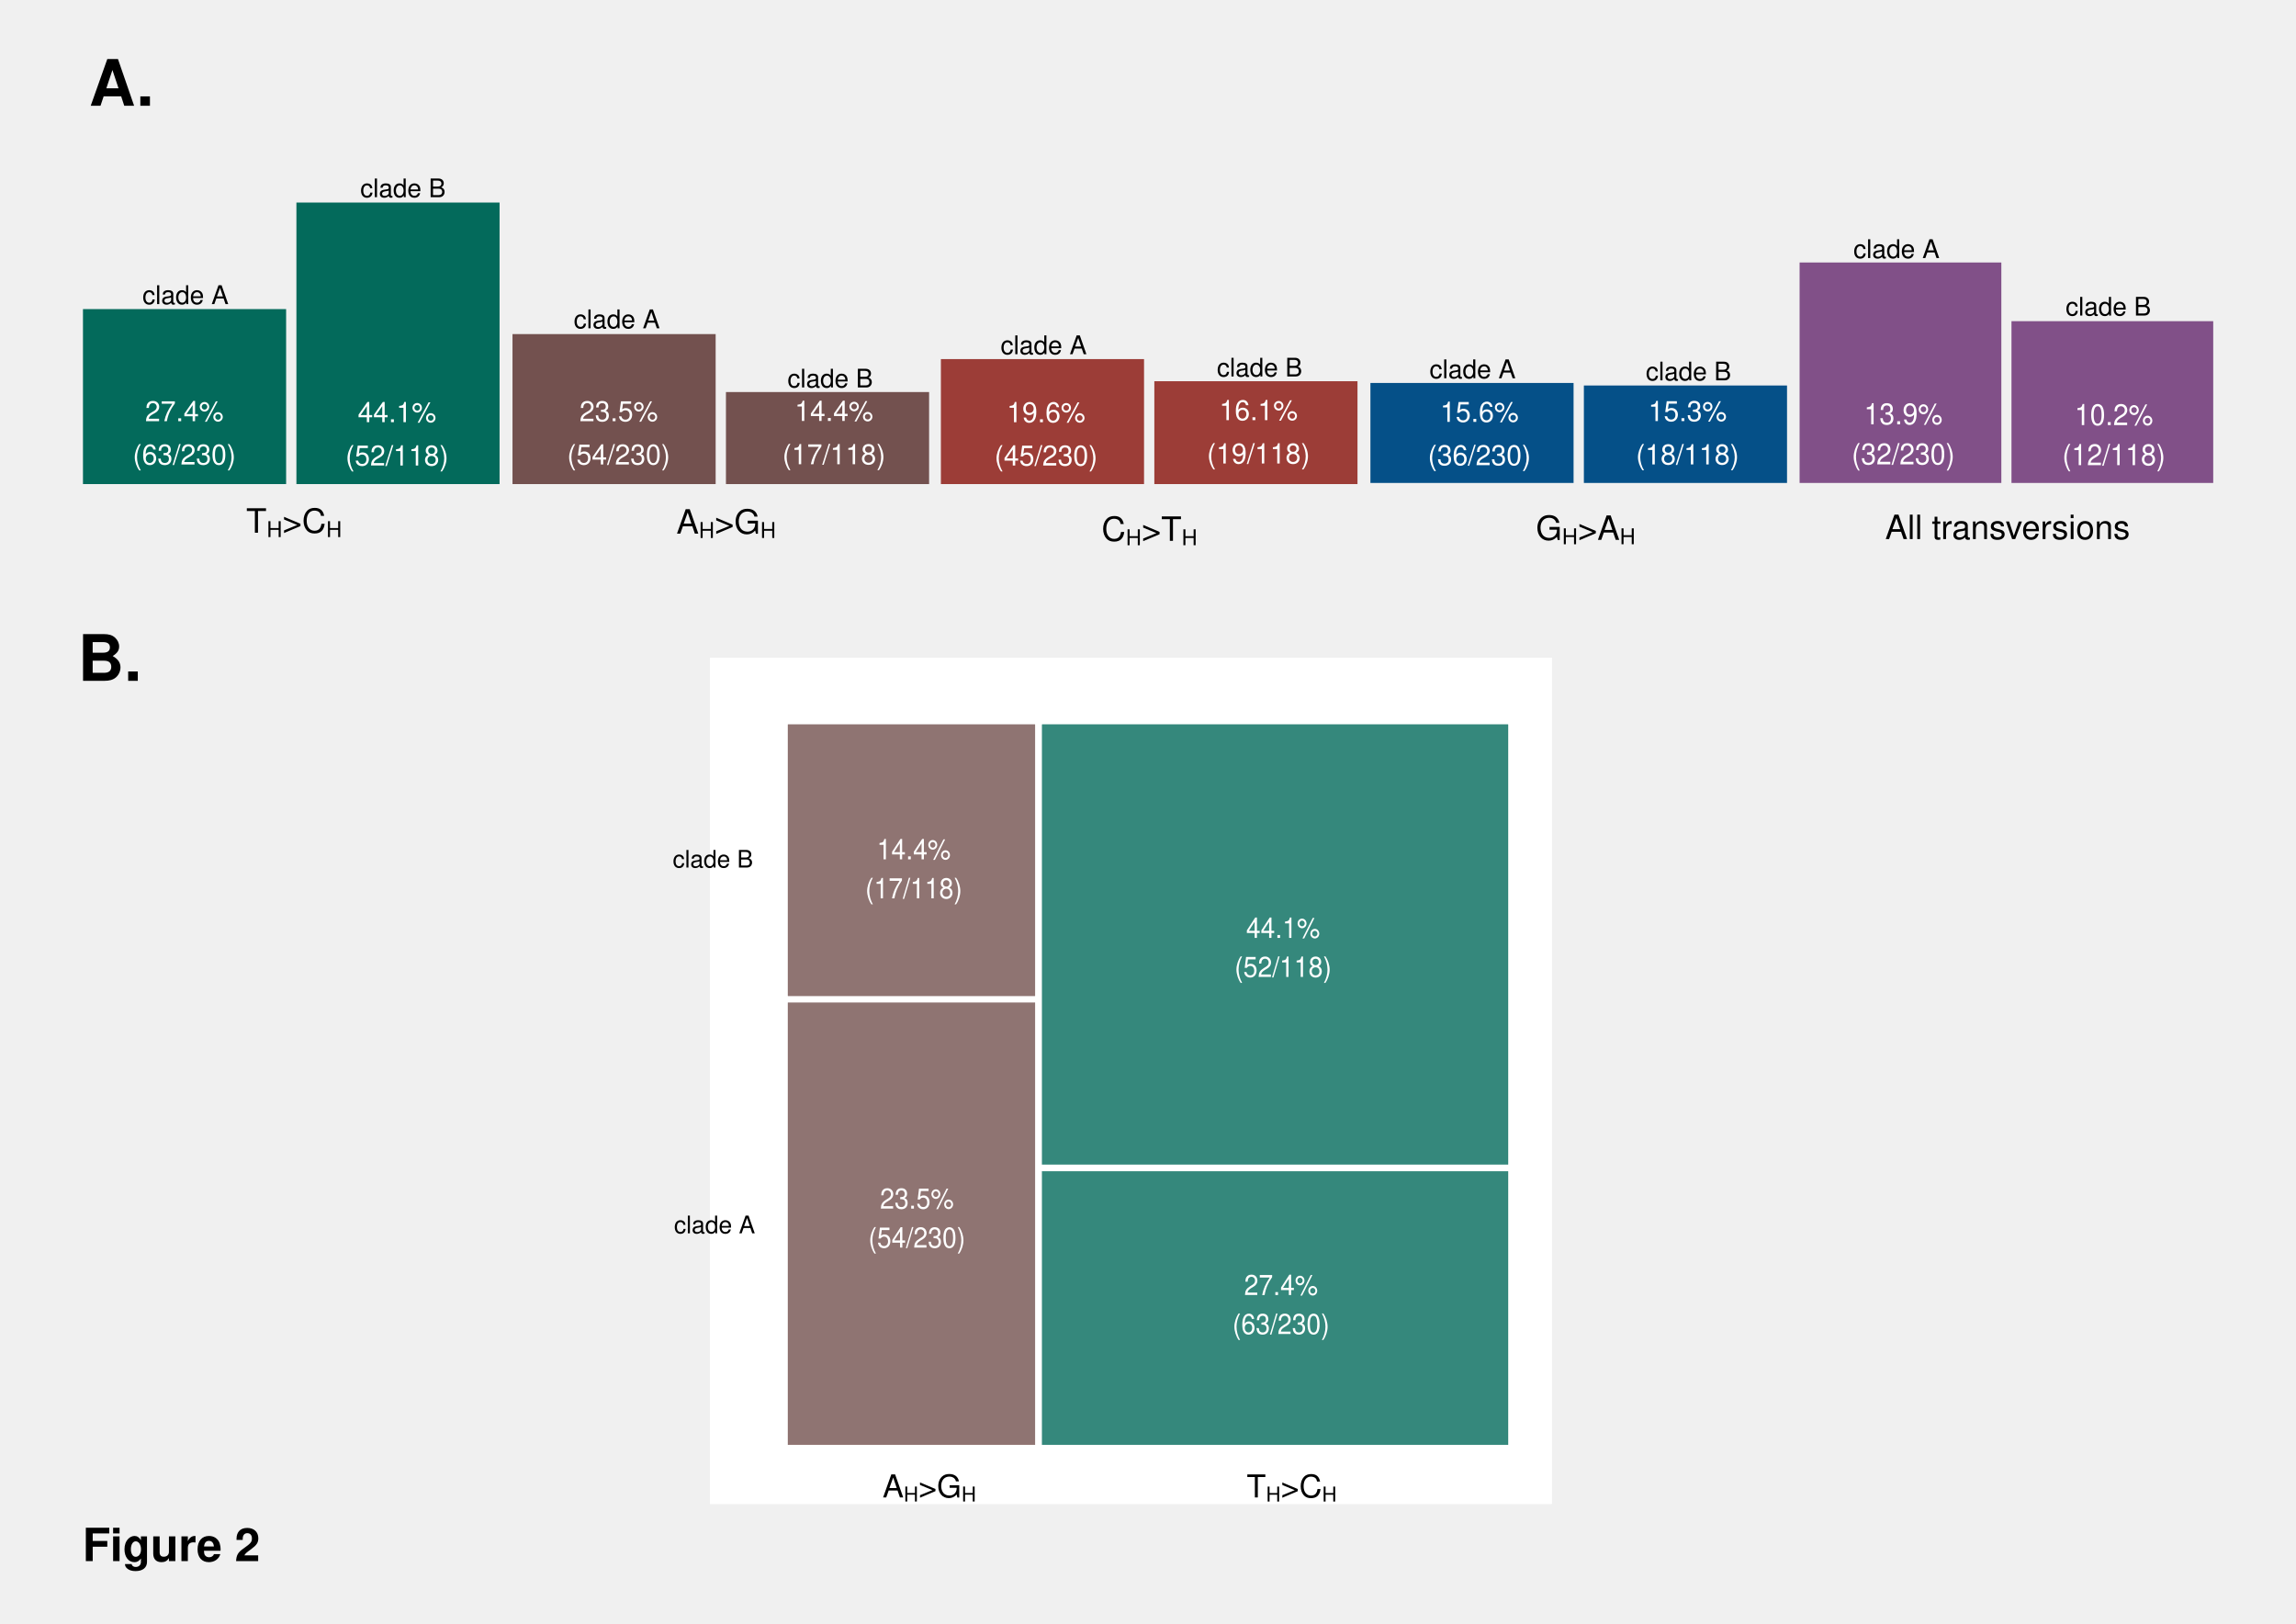
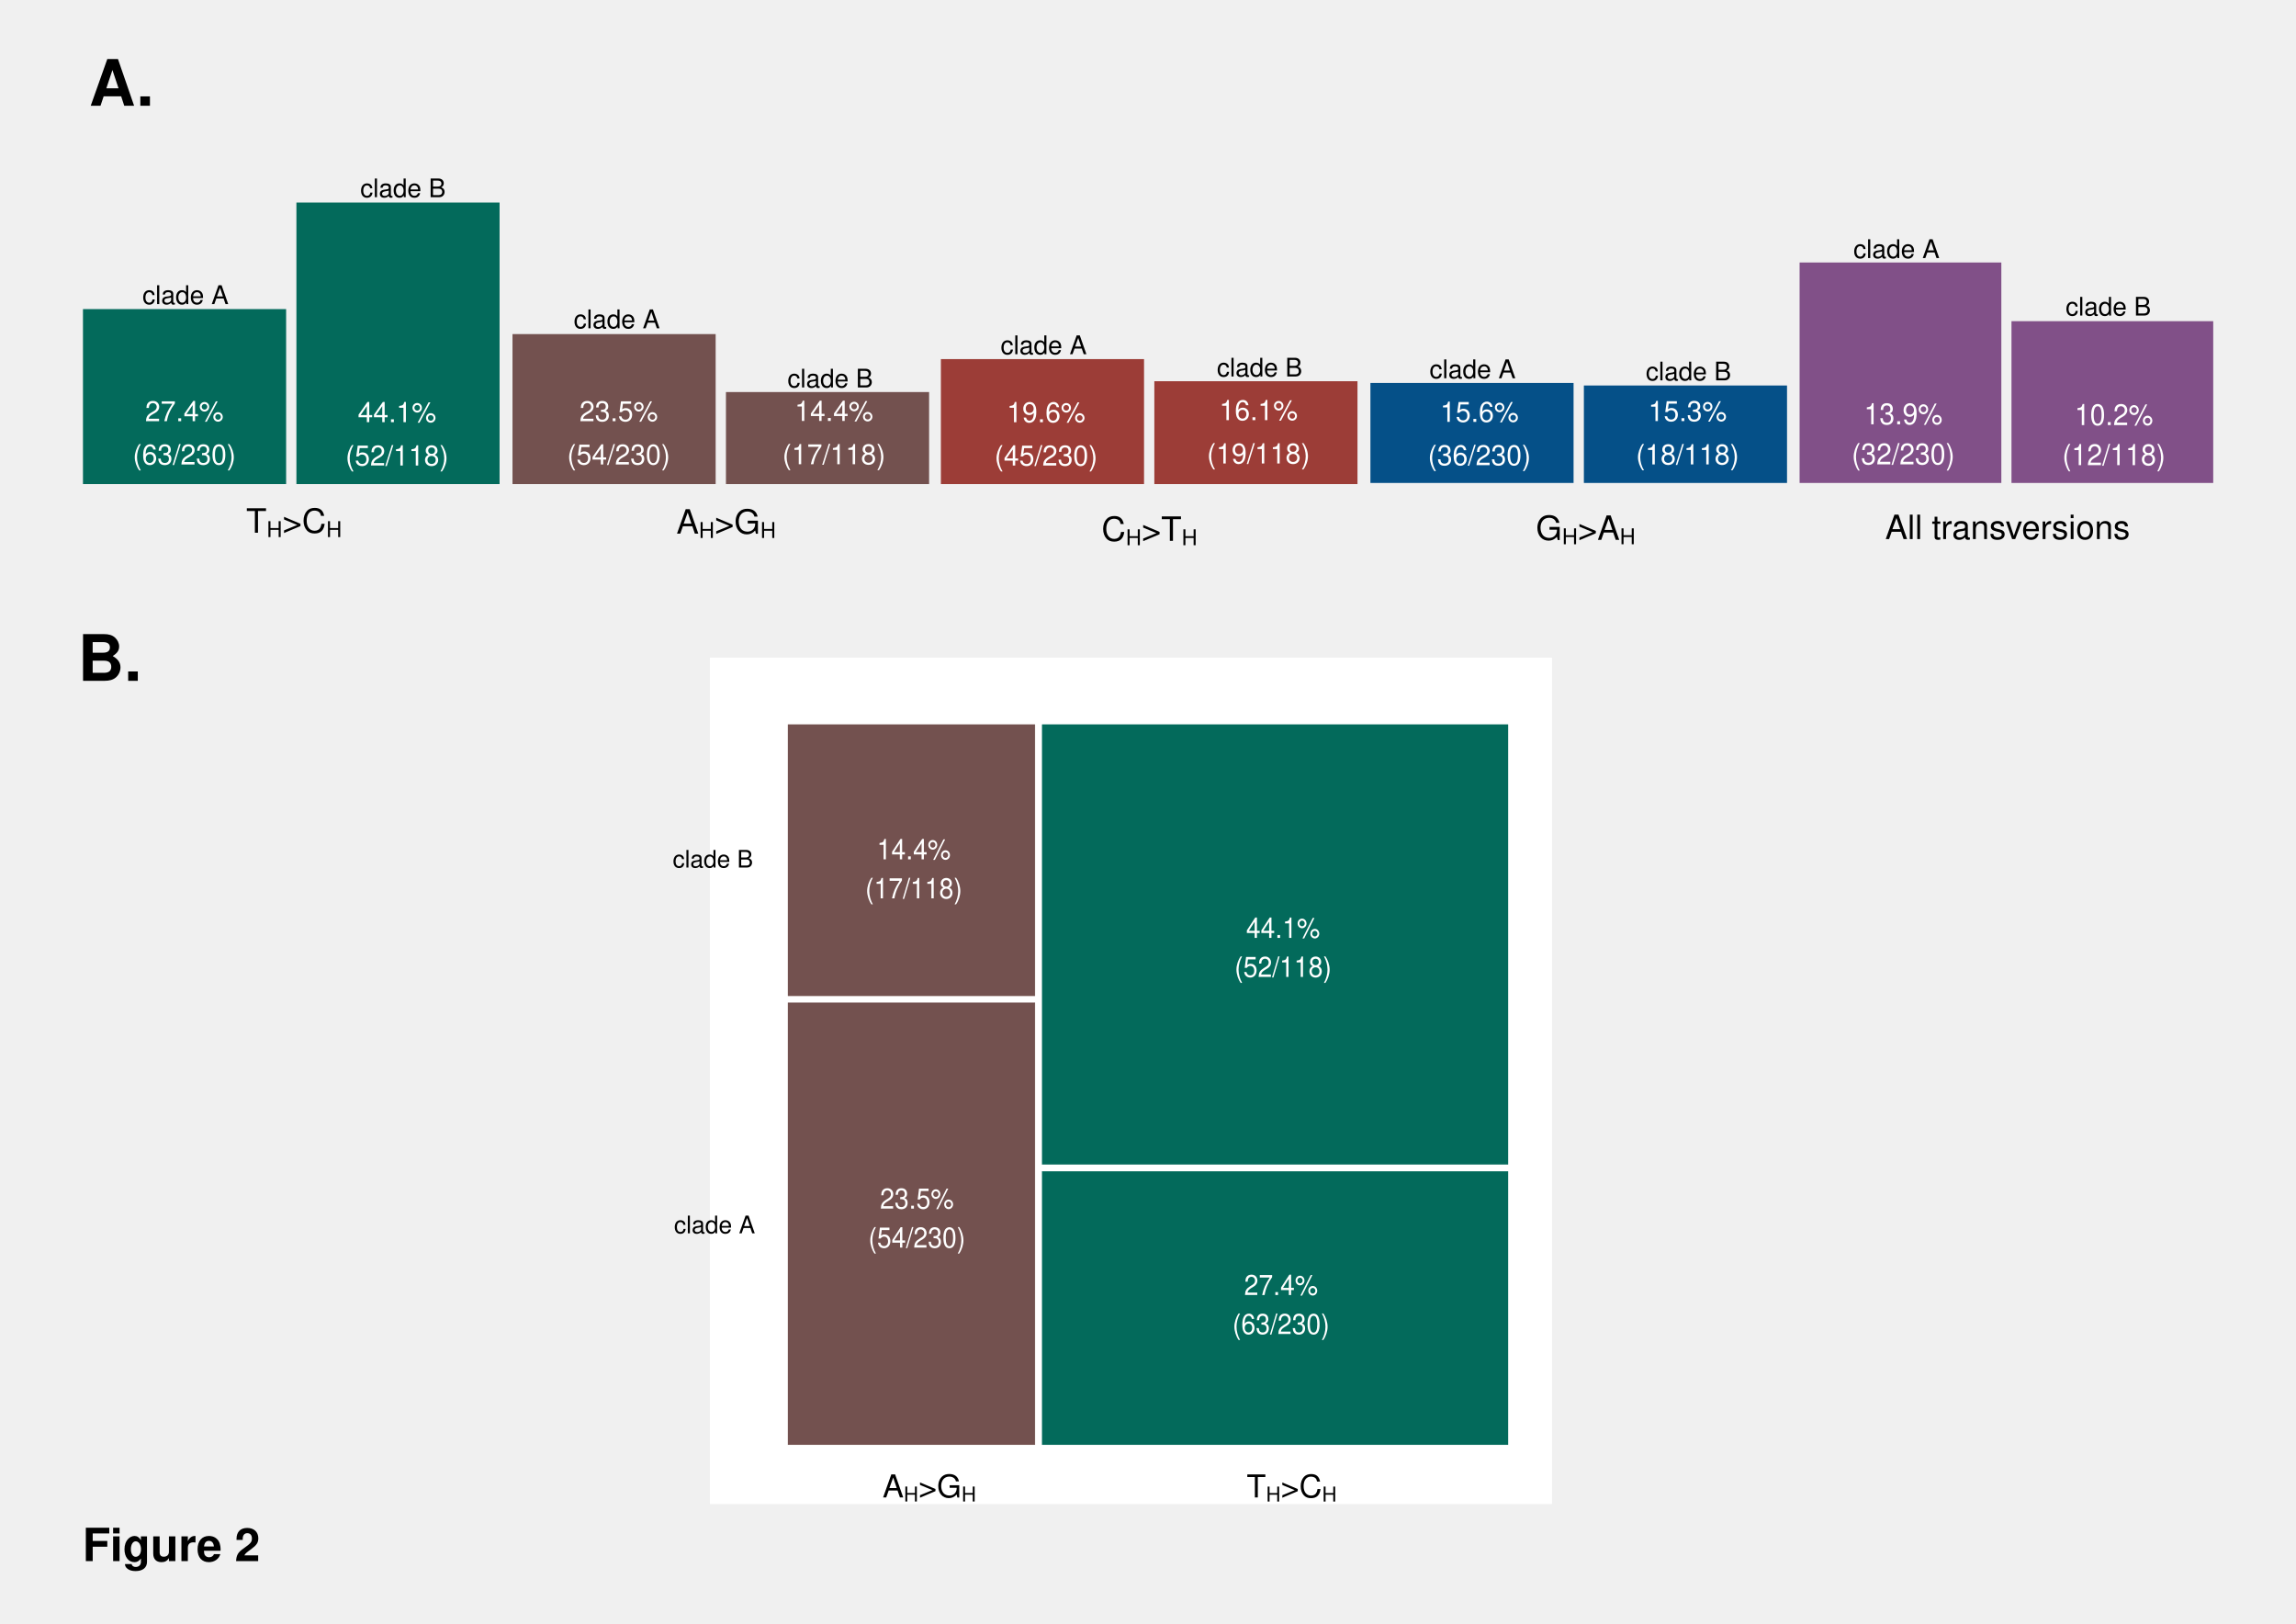
<svg xmlns="http://www.w3.org/2000/svg" width="297mm" height="210mm" viewBox="0 0 297 210" version="1.1" id="svg8">
  <defs id="defs2">
    <clipPath clipPathUnits="userSpaceOnUse" id="clipPath1454">
      <path d="M 124.61,0 H 717.08 V 595.44 H 124.61 Z" id="path1452" />
    </clipPath>
    <clipPath clipPathUnits="userSpaceOnUse" id="clipPath1466">
      <path d="M 154.17,32.53 H 711.6 V 589.96 H 154.17 Z" id="path1464" />
    </clipPath>
  </defs>
  <g id="layer1">
    <g id="g18" transform="matrix(0.1241004,0,0,-0.1241004,5.197767,82.0785)">
      <g id="g20" />
      <g id="g22" />
      <g id="g24">
        <text transform="scale(1,-1)" style="font-variant:normal;font-weight:normal;font-size:26.922px;font-family:Helvetica;-inkscape-font-specification:Helvetica;writing-mode:lr-tb;fill:#000000;fill-opacity:1;fill-rule:nonzero;stroke:none;stroke-width:1.923" id="text64-9" x="556.13" y="-319.257">
          <tspan x="556.13 569.59 575.567 590.535 605.504 620.472 627.957" y="-319.257" id="tspan62-2" style="stroke-width:1.923">clade A</tspan>
        </text>
        <text transform="scale(1,-1)" style="font-variant:normal;font-weight:normal;font-size:26.699px;font-family:Helvetica;-inkscape-font-specification:Helvetica;writing-mode:lr-tb;fill:#000000;fill-opacity:1;fill-rule:nonzero;stroke:none;stroke-width:1.907" id="text76-3" x="778.943" y="-257.604">
          <tspan x="778.943 792.292 798.219 813.064 827.908 842.752 850.174" y="-257.604" id="tspan74-4" style="stroke-width:1.907">clade B</tspan>
        </text>
        <path d="M 44.598,156.887 H 256.349 V 339.254 H 44.598 Z" style="fill:#036a5b;fill-opacity:1;fill-rule:nonzero;stroke:none;stroke-width:0.615" id="path26" />
        <path d="m 267.086,156.887 h 211.751 v 293.402 H 267.086 Z" style="fill:#036a5b;fill-opacity:1;fill-rule:nonzero;stroke:none;stroke-width:0.615" id="path28" />
        <text transform="scale(0.9947457,-1.005282)" style="font-variant:normal;font-weight:normal;font-size:29.032px;font-family:Helvetica;-inkscape-font-specification:Helvetica;writing-mode:lr-tb;fill:#ffffff;fill-opacity:1;fill-rule:nonzero;stroke:none;stroke-width:2.074" id="text32" x="109.893" y="-221.271">
          <tspan x="109.893 126.035 142.177 150.247 166.389" y="-221.271" id="tspan30" style="stroke-width:2.074">27.4%</tspan>
        </text>
        <text transform="scale(0.9947457,-1.005282)" style="font-variant:normal;font-weight:normal;font-size:29.032px;font-family:Helvetica;-inkscape-font-specification:Helvetica;writing-mode:lr-tb;fill:#ffffff;fill-opacity:1;fill-rule:nonzero;stroke:none;stroke-width:2.074" id="text40" x="96.995" y="-176.375">
          <tspan x="96.995 106.663 122.804 138.946 147.017 163.158 179.3 195.441" y="-176.375" id="tspan38" style="stroke-width:2.074">(63/230)</tspan>
        </text>
        <text transform="scale(0.9947459,-1.005282)" style="font-variant:normal;font-weight:normal;font-size:29.032px;font-family:Helvetica;-inkscape-font-specification:Helvetica;writing-mode:lr-tb;fill:#ffffff;fill-opacity:1;fill-rule:nonzero;stroke:none;stroke-width:2.074" id="text48" x="332.787" y="-220.229">
          <tspan x="332.787 348.929 365.07 373.141 389.283" y="-220.229" id="tspan46" style="stroke-width:2.074">44.1%</tspan>
        </text>
        <text transform="scale(0.9947459,-1.005282)" style="font-variant:normal;font-weight:normal;font-size:29.032px;font-family:Helvetica;-inkscape-font-specification:Helvetica;writing-mode:lr-tb;fill:#ffffff;fill-opacity:1;fill-rule:nonzero;stroke:none;stroke-width:2.074" id="text56" x="319.868" y="-175.334">
          <tspan x="319.868 329.536 345.677 361.819 369.89 386.031 402.173 418.314" y="-175.334" id="tspan54" style="stroke-width:2.074">(52/118)</tspan>
        </text>
        <text transform="scale(1,-1)" style="font-variant:normal;font-weight:normal;font-size:26.922px;font-family:Helvetica;-inkscape-font-specification:Helvetica;writing-mode:lr-tb;fill:#000000;fill-opacity:1;fill-rule:nonzero;stroke:none;stroke-width:1.923" id="text64" x="106.553" y="-344.466">
          <tspan x="106.553 120.014 125.99 140.959 155.927 170.896 178.38" y="-344.466" id="tspan62" style="stroke-width:1.923">clade A</tspan>
        </text>
        <text transform="scale(1,-1)" style="font-variant:normal;font-weight:normal;font-size:26.699px;font-family:Helvetica;-inkscape-font-specification:Helvetica;writing-mode:lr-tb;fill:#000000;fill-opacity:1;fill-rule:nonzero;stroke:none;stroke-width:1.907" id="text76" x="333.63" y="-455.885">
          <tspan x="333.63 346.98 352.907 367.751 382.595 397.44 404.862" y="-455.885" id="tspan74" style="stroke-width:1.907">clade B</tspan>
        </text>
        <text xml:space="preserve" style="font-style:normal;font-weight:normal;font-size:85.28px;line-height:1.25;font-family:sans-serif;fill:#000000;fill-opacity:1;stroke:none;stroke-width:2.132" x="178.195" y="26.357" id="text932" transform="scale(1,-1)">
          <tspan id="tspan930" x="178.195" y="26.357" style="stroke-width:2.132" />
        </text>
        <text transform="scale(1,-1)" style="font-variant:normal;font-weight:normal;font-size:34.964px;font-family:Helvetica;-inkscape-font-specification:Helvetica;writing-mode:lr-tb;fill:#000000;fill-opacity:1;fill-rule:nonzero;stroke:none;stroke-width:0.615" id="text68-1" x="214.662" y="-106.195">
          <tspan id="tspan66-5" x="214.662" y="-106.195" style="font-size:34.964px;stroke-width:0.615">T<tspan style="font-size:65%;baseline-shift:sub" id="tspan511">H</tspan>&gt;C<tspan style="font-size:65%;baseline-shift:sub" id="tspan513">H</tspan>
          </tspan>
        </text>
        <text transform="scale(1,-1)" style="font-variant:normal;font-weight:normal;font-size:34.964px;font-family:Helvetica;-inkscape-font-specification:Helvetica;writing-mode:lr-tb;fill:#000000;fill-opacity:1;fill-rule:nonzero;stroke:none;stroke-width:0.615" id="text68-1-9" x="663.187" y="-105.256">
          <tspan id="tspan66-5-2" x="663.187" y="-105.256" style="font-size:34.964px;stroke-width:0.615">A<tspan style="font-size:65%;baseline-shift:sub" id="tspan515">H</tspan>&gt;G<tspan style="font-size:65%;baseline-shift:sub" id="tspan517">H</tspan>
          </tspan>
        </text>
        <text transform="scale(1,-1)" style="font-variant:normal;font-weight:normal;font-size:34.964px;font-family:Helvetica;-inkscape-font-specification:Helvetica;writing-mode:lr-tb;fill:#000000;fill-opacity:1;fill-rule:nonzero;stroke:none;stroke-width:0.615" id="text68-1-9-3" x="1559.061" y="-98.73">
          <tspan id="tspan66-5-2-4" x="1559.061" y="-98.73" style="font-size:34.964px;stroke-width:0.615">G<tspan style="font-size:65%;baseline-shift:sub" id="tspan525">H</tspan>&gt;A<tspan style="font-size:65%;baseline-shift:sub" id="tspan523">H</tspan>
          </tspan>
        </text>
        <text transform="scale(1,-1)" style="font-variant:normal;font-weight:normal;font-size:34.964px;font-family:Helvetica;-inkscape-font-specification:Helvetica;writing-mode:lr-tb;fill:#000000;fill-opacity:1;fill-rule:nonzero;stroke:none;stroke-width:0.615" id="text68-1-9-3-8" x="1106.305" y="-97.715">
          <tspan id="tspan66-5-2-4-5" x="1106.305" y="-97.715" style="font-size:34.964px;stroke-width:0.615">C<tspan style="font-size:65%;baseline-shift:sub" id="tspan521">H</tspan>&gt;T<tspan style="font-size:65%;baseline-shift:sub" id="tspan519">H</tspan>
          </tspan>
        </text>
        <g id="g1038" transform="matrix(0.6107075,0,0,0.6107075,1780.966,64.53584)">
          <g id="g1040" />
          <g id="g1042" />
          <g id="g1044">
            <path d="M 86.71,153.147 H 431.03 v 376.21 H 86.71 Z" style="fill:#815088;fill-opacity:1;fill-rule:nonzero;stroke:none" id="path1046" />
            <path d="m 448.344,153.147 h 344.32 v 276.07 h -344.32 z" style="fill:#815088;fill-opacity:1;fill-rule:nonzero;stroke:none" id="path1048" />
            <text transform="scale(0.9735281,-1.027192)" style="font-variant:normal;font-weight:normal;font-size:48.574px;font-family:Helvetica;-inkscape-font-specification:Helvetica;writing-mode:lr-tb;fill:#ffffff;fill-opacity:1;fill-rule:nonzero;stroke:none;stroke-width:4.416" id="text1056" x="201.971" y="-246.541">
              <tspan x="201.971 228.978 255.985 269.489 296.496" y="-246.541" id="tspan1054" style="stroke-width:4.416">13.9%</tspan>
            </text>
            <text transform="scale(0.9735281,-1.027192)" style="font-variant:normal;font-weight:normal;font-size:48.574px;font-family:Helvetica;-inkscape-font-specification:Helvetica;writing-mode:lr-tb;fill:#ffffff;fill-opacity:1;fill-rule:nonzero;stroke:none;stroke-width:4.416" id="text1064" x="180.378" y="-179.998">
              <tspan x="180.378 196.553 223.56 250.567 264.071 291.078 318.085 345.092" y="-179.998" id="tspan1062" style="stroke-width:4.416">(32/230)</tspan>
            </text>
            <text transform="scale(0.973528,-1.027192)" style="font-variant:normal;font-weight:normal;font-size:48.574px;font-family:Helvetica;-inkscape-font-specification:Helvetica;writing-mode:lr-tb;fill:#ffffff;fill-opacity:1;fill-rule:nonzero;stroke:none;stroke-width:4.416" id="text1072" x="571.209" y="-245.193">
              <tspan x="571.209 598.216 625.223 638.727 665.734" y="-245.193" id="tspan1070" style="stroke-width:4.416">10.2%</tspan>
            </text>
            <text transform="scale(0.973528,-1.027192)" style="font-variant:normal;font-weight:normal;font-size:48.574px;font-family:Helvetica;-inkscape-font-specification:Helvetica;writing-mode:lr-tb;fill:#ffffff;fill-opacity:1;fill-rule:nonzero;stroke:none;stroke-width:4.416" id="text1080" x="549.616" y="-178.65">
              <tspan x="549.616 565.791 592.798 619.805 633.308 660.315 687.322 714.329" y="-178.65" id="tspan1078" style="stroke-width:4.416">(12/118)</tspan>
            </text>
          </g>
          <g id="g1098" />
          <g id="g1100" />
          <g id="g1102" />
          <g id="g1104" />
          <g id="g1106" />
          <g id="g1108" />
          <g id="g1110" />
          <g id="g1112" />
          <g id="g1114" />
          <g id="g1116" />
          <g id="g1118" />
          <g id="g1120" />
          <g id="g1122" />
          <g id="g1124" />
          <g id="g1126" />
          <g id="g1128" />
          <g id="g1130" />
          <g id="g1132" />
          <g id="g1134" />
          <g id="g1136" />
          <g id="g1138" />
          <g id="g1140" />
          <g id="g1142" />
          <g id="g1144" />
          <g id="g1146" />
          <g id="g1148" />
          <g id="g1150" />
          <g id="g1152" />
          <g id="g1154" />
          <g id="g1156" />
          <g id="g1158" />
          <g id="g1160" />
          <g id="g1162" />
          <g id="g1164" />
          <g id="g1166" />
          <g id="g1168" />
          <g id="g1170" />
          <g id="g1172" />
          <g id="g1174" />
          <g id="g1176" />
          <g id="g1178" />
          <g id="g1180" />
          <g id="g1182" />
          <g id="g1184" />
        </g>
        <text transform="scale(1,-1)" style="font-variant:normal;font-weight:normal;font-size:34.964px;font-family:Helvetica;-inkscape-font-specification:Helvetica;writing-mode:lr-tb;fill:#000000;fill-opacity:1;fill-rule:nonzero;stroke:none;stroke-width:0.521" id="text68-1-9-3-89" x="1923.118" y="-99.556">
          <tspan id="tspan66-5-2-4-9" x="1923.118" y="-99.556" style="font-size:34.964px;stroke-width:0.521">All transversions</tspan>
        </text>
        <text style="font-variant:normal;font-weight:normal;font-size:26.922px;font-family:Helvetica;-inkscape-font-specification:Helvetica;writing-mode:lr-tb;fill:#000000;fill-opacity:1;fill-rule:nonzero;stroke:none;stroke-width:1.923" id="text64-9-7" x="1001.081" y="-292.228" transform="scale(1,-1)">
          <tspan x="1001.081 1014.542 1020.518 1035.487 1050.455 1065.424 1072.908" y="-292.228" id="tspan62-2-1" style="stroke-width:1.923">clade A</tspan>
        </text>
        <text style="font-variant:normal;font-weight:normal;font-size:26.699px;font-family:Helvetica;-inkscape-font-specification:Helvetica;writing-mode:lr-tb;fill:#000000;fill-opacity:1;fill-rule:nonzero;stroke:none;stroke-width:1.907" id="text76-3-3" x="1226.518" y="-269.047" transform="scale(1,-1)">
          <tspan x="1226.518 1239.867 1245.794 1260.639 1275.483 1290.327 1297.749" y="-269.047" id="tspan74-4-3" style="stroke-width:1.907">clade B</tspan>
        </text>
        <text style="font-variant:normal;font-weight:normal;font-size:26.922px;font-family:Helvetica;-inkscape-font-specification:Helvetica;writing-mode:lr-tb;fill:#000000;fill-opacity:1;fill-rule:nonzero;stroke:none;stroke-width:1.923" id="text64-9-7-5" x="1448.145" y="-267.195" transform="scale(1,-1)">
          <tspan x="1448.145 1461.605 1467.582 1482.551 1497.519 1512.487 1519.972" y="-267.195" id="tspan62-2-1-2" style="stroke-width:1.923">clade A</tspan>
        </text>
        <text style="font-variant:normal;font-weight:normal;font-size:26.699px;font-family:Helvetica;-inkscape-font-specification:Helvetica;writing-mode:lr-tb;fill:#000000;fill-opacity:1;fill-rule:nonzero;stroke:none;stroke-width:1.907" id="text76-3-3-0" x="1673.58" y="-264.993" transform="scale(1,-1)">
          <tspan x="1673.58 1686.929 1692.857 1707.701 1722.545 1737.39 1744.812" y="-264.993" id="tspan74-4-3-0" style="stroke-width:1.907">clade B</tspan>
        </text>
        <text style="font-variant:normal;font-weight:normal;font-size:26.922px;font-family:Helvetica;-inkscape-font-specification:Helvetica;writing-mode:lr-tb;fill:#000000;fill-opacity:1;fill-rule:nonzero;stroke:none;stroke-width:1.923" id="text64-9-7-5-1" x="1889.996" y="-392.431" transform="scale(1,-1)">
          <tspan x="1889.996 1903.456 1909.433 1924.402 1939.37 1954.339 1961.823" y="-392.431" id="tspan62-2-1-2-5" style="stroke-width:1.923">clade A</tspan>
        </text>
        <text style="font-variant:normal;font-weight:normal;font-size:26.699px;font-family:Helvetica;-inkscape-font-specification:Helvetica;writing-mode:lr-tb;fill:#000000;fill-opacity:1;fill-rule:nonzero;stroke:none;stroke-width:1.907" id="text76-3-3-0-3" x="2111.17" y="-332.539" transform="scale(1,-1)">
          <tspan x="2111.17 2124.519 2130.446 2145.29 2160.135 2174.979 2182.401" y="-332.539" id="tspan74-4-3-0-3" style="stroke-width:1.907">clade B</tspan>
        </text>
        <g id="g1428" transform="matrix(1.574228,0,0,1.574228,485.167,-942.1934)">
          <text xml:space="preserve" style="font-style:normal;font-variant:normal;font-weight:bold;font-stretch:normal;font-size:19.706px;line-height:1.25;font-family:Helvetica;-inkscape-font-specification:'Helvetica Bold';letter-spacing:0px;word-spacing:0px;fill:#000000;fill-opacity:1;stroke:none;stroke-width:1.137" x="-275.835" y="-948.644" id="text9243" transform="scale(1,-1)">
            <tspan id="tspan9241" x="-275.835" y="-948.644" style="font-size:42.443px;stroke-width:1.137">A.</tspan>
          </text>
          <text xml:space="preserve" style="font-style:normal;font-variant:normal;font-weight:bold;font-stretch:normal;font-size:19.706px;line-height:1.25;font-family:Helvetica;-inkscape-font-specification:'Helvetica Bold';letter-spacing:0px;word-spacing:0px;fill:#000000;fill-opacity:1;stroke:none;stroke-width:1.137" x="-283.291" y="-567.919" id="text9243-2" transform="scale(1,-1)">
            <tspan id="tspan9241-2" x="-283.291" y="-567.919" style="font-size:42.443px;stroke-width:1.137">B.</tspan>
          </text>
          <g id="g1430" />
          <g id="g1432" />
          <g id="g1434" />
          <g id="g1436" />
          <g id="g1438" />
          <g id="g1440" />
          <g id="g1442" />
          <g id="g1444" />
          <g id="g1446" />
          <g id="g1448" transform="matrix(0.9408633,0,0,0.9408633,18.04729,23.02347)">
            <g id="g1450" clip-path="url(#clipPath1454)">
              <path d="M 124.61,0 H 717.08 V 595.44 H 124.61 Z" style="fill:#ffffff;fill-opacity:1;fill-rule:nonzero;stroke:#ffffff;stroke-width:1.07;stroke-linecap:round;stroke-linejoin:round;stroke-miterlimit:10;stroke-dasharray:none;stroke-opacity:1" id="path1456" />
            </g>
          </g>
          <g id="g1458" />
          <g id="g1460" transform="matrix(0.9408633,0,0,0.9408633,18.04729,23.02347)">
            <g id="g1462" clip-path="url(#clipPath1466)">
-               <path d="M 179.51,41.618 H 353.33 V 352.668 H 179.51 Z" style="fill:#73514f;fill-opacity:0.8;fill-rule:nonzero;stroke:#73514f;stroke-width:0.21;stroke-linecap:square;stroke-linejoin:miter;stroke-miterlimit:10;stroke-dasharray:none;stroke-opacity:0.8" id="path1468" />
-               <path d="m 179.51,357.498 h 173.82 v 190.87 H 179.51 Z" style="fill:#73514f;fill-opacity:0.8;fill-rule:nonzero;stroke:#73514f;stroke-width:0.21;stroke-linecap:square;stroke-linejoin:miter;stroke-miterlimit:10;stroke-dasharray:none;stroke-opacity:0.8" id="path1470" />
-               <path d="M 358.39,41.618 H 686.25 V 234.008 H 358.39 Z" style="fill:#036a5b;fill-opacity:0.8;fill-rule:nonzero;stroke:#036a5b;stroke-width:0.21;stroke-linecap:square;stroke-linejoin:miter;stroke-miterlimit:10;stroke-dasharray:none;stroke-opacity:0.8" id="path1472" />
-               <path d="m 358.39,238.848 h 327.86 v 309.53 H 358.39 Z" style="fill:#036a5b;fill-opacity:0.8;fill-rule:nonzero;stroke:#036a5b;stroke-width:0.21;stroke-linecap:square;stroke-linejoin:miter;stroke-miterlimit:10;stroke-dasharray:none;stroke-opacity:0.8" id="path1474" />
+               <path d="M 179.51,41.618 H 353.33 V 352.668 H 179.51 Z" style="fill:#73514f;fill-opacity:1;fill-rule:nonzero;stroke:#73514f;stroke-width:0.21;stroke-linecap:square;stroke-linejoin:miter;stroke-miterlimit:10;stroke-dasharray:none;stroke-opacity:0.8" id="path1468" />
+               <path d="m 179.51,357.498 h 173.82 v 190.87 H 179.51 Z" style="fill:#73514f;fill-opacity:1;fill-rule:nonzero;stroke:#73514f;stroke-width:0.21;stroke-linecap:square;stroke-linejoin:miter;stroke-miterlimit:10;stroke-dasharray:none;stroke-opacity:0.8" id="path1470" />
+               <path d="M 358.39,41.618 H 686.25 V 234.008 H 358.39 Z" style="fill:#036a5b;fill-opacity:1;fill-rule:nonzero;stroke:#036a5b;stroke-width:0.21;stroke-linecap:square;stroke-linejoin:miter;stroke-miterlimit:10;stroke-dasharray:none;stroke-opacity:0.8" id="path1472" />
+               <path d="m 358.39,238.848 h 327.86 v 309.53 H 358.39 Z" style="fill:#036a5b;fill-opacity:1;fill-rule:nonzero;stroke:#036a5b;stroke-width:0.21;stroke-linecap:square;stroke-linejoin:miter;stroke-miterlimit:10;stroke-dasharray:none;stroke-opacity:0.8" id="path1474" />
              <text transform="scale(0.9612327,-1.040331)" style="font-variant:normal;font-weight:normal;font-size:19.085px;font-family:Helvetica;-inkscape-font-specification:Helvetica;writing-mode:lr-tb;fill:#ffffff;fill-opacity:1;fill-rule:nonzero;stroke:none;stroke-width:1.735" id="text1490" x="251.808" y="-435.951">
                <tspan x="251.808 262.419 273.03 278.336 288.947" y="-435.951" id="tspan1488" style="stroke-width:1.735">14.4%</tspan>
              </text>
              <text transform="scale(0.9612327,-1.040331)" style="font-variant:normal;font-weight:normal;font-size:19.085px;font-family:Helvetica;-inkscape-font-specification:Helvetica;writing-mode:lr-tb;fill:#ffffff;fill-opacity:1;fill-rule:nonzero;stroke:none;stroke-width:1.735" id="text1506" x="243.324" y="-409.579">
                <tspan x="243.324 249.679 260.29 270.901 276.207 286.818 297.429 308.04" y="-409.579" id="tspan1504" style="stroke-width:1.735">(17/118)</tspan>
              </text>
              <text transform="scale(0.9612323,-1.040331)" style="font-variant:normal;font-weight:normal;font-size:19.085px;font-family:Helvetica;-inkscape-font-specification:Helvetica;writing-mode:lr-tb;fill:#ffffff;fill-opacity:1;fill-rule:nonzero;stroke:none;stroke-width:1.735" id="text1522" x="254.086" y="-199.734">
                <tspan x="254.086 264.697 275.308 280.614 291.225" y="-199.734" id="tspan1520" style="stroke-width:1.735">23.5%</tspan>
              </text>
              <text transform="scale(0.9612323,-1.040331)" style="font-variant:normal;font-weight:normal;font-size:19.085px;font-family:Helvetica;-inkscape-font-specification:Helvetica;writing-mode:lr-tb;fill:#ffffff;fill-opacity:1;fill-rule:nonzero;stroke:none;stroke-width:1.735" id="text1538" x="245.602" y="-173.362">
                <tspan x="245.602 251.957 262.568 273.18 278.485 289.096 299.707 310.319" y="-173.362" id="tspan1536" style="stroke-width:1.735">(54/230)</tspan>
              </text>
              <text transform="scale(0.9612327,-1.040331)" style="font-variant:normal;font-weight:normal;font-size:19.085px;font-family:Helvetica;-inkscape-font-specification:Helvetica;writing-mode:lr-tb;fill:#ffffff;fill-opacity:1;fill-rule:nonzero;stroke:none;stroke-width:1.735" id="text1554" x="522.182" y="-382.804">
                <tspan x="522.182 532.793 543.404 548.71 559.321" y="-382.804" id="tspan1552" style="stroke-width:1.735">44.1%</tspan>
              </text>
              <text transform="scale(0.9612327,-1.040331)" style="font-variant:normal;font-weight:normal;font-size:19.085px;font-family:Helvetica;-inkscape-font-specification:Helvetica;writing-mode:lr-tb;fill:#ffffff;fill-opacity:1;fill-rule:nonzero;stroke:none;stroke-width:1.735" id="text1570" x="513.698" y="-356.432">
                <tspan x="513.698 520.053 530.664 541.275 546.581 557.192 567.803 578.414" y="-356.432" id="tspan1568" style="stroke-width:1.735">(52/118)</tspan>
              </text>
              <text transform="matrix(1,0,0,-1,503.44,155.27)" style="font-variant:normal;font-weight:normal;font-size:11px;font-family:Helvetica;-inkscape-font-specification:Helvetica;writing-mode:lr-tb;fill:#ffffff;fill-opacity:1;fill-rule:nonzero;stroke:none" id="text1582">
                <tspan id="tspan1580" x="0" y="0" />
              </text>
              <text transform="scale(0.9612325,-1.040331)" style="font-variant:normal;font-weight:normal;font-size:19.085px;font-family:Helvetica;-inkscape-font-specification:Helvetica;writing-mode:lr-tb;fill:#ffffff;fill-opacity:1;fill-rule:nonzero;stroke:none;stroke-width:1.735" id="text1586" x="520.683" y="-141.281">
                <tspan x="520.683 531.294 541.905 547.211 557.822" y="-141.281" id="tspan1584" style="stroke-width:1.735">27.4%</tspan>
              </text>
              <text transform="scale(0.9612325,-1.040331)" style="font-variant:normal;font-weight:normal;font-size:19.085px;font-family:Helvetica;-inkscape-font-specification:Helvetica;writing-mode:lr-tb;fill:#ffffff;fill-opacity:1;fill-rule:nonzero;stroke:none;stroke-width:1.735" id="text1602" x="512.199" y="-114.91">
                <tspan x="512.199 518.554 529.165 539.776 545.082 555.693 566.304 576.915" y="-114.91" id="tspan1600" style="stroke-width:1.735">(63/230)</tspan>
              </text>
            </g>
          </g>
          <g id="g1604" />
          <g id="g1606" />
          <g id="g1608" />
          <g id="g1610" />
          <g id="g1612" />
          <g id="g1614" />
          <g id="g1616" />
          <g id="g1618" />
          <g id="g1620" />
          <g id="g1622" />
          <g id="g1624" />
          <g id="g1626" />
          <g id="g1628" />
          <g id="g1630" />
          <g id="g1632" />
          <g id="g1644" />
          <g id="g1652" />
          <g id="g1654" />
          <g id="g1656" />
          <g id="g1658" />
          <g id="g1660" />
          <g id="g1662" />
          <g id="g1664" />
          <g id="g1666" />
          <g id="g1668" />
          <g id="g1676" />
          <g id="g1688" />
          <g id="g1690" />
          <g id="g1692" />
          <g id="g1694" />
          <g id="g1696" />
          <g id="g1698" />
          <g id="g1700" />
          <g id="g1702" />
          <g id="g1704" />
          <g id="g1706" />
          <g id="g1708" />
          <g id="g1710" />
          <g id="g1712" />
          <g id="g1714" />
          <g id="g1716" />
          <g id="g1718" />
          <g id="g1720" />
          <g id="g1722" />
          <g id="g1724" />
          <g id="g1726" />
          <text xml:space="preserve" style="font-style:normal;font-variant:normal;font-weight:bold;font-stretch:normal;font-size:19.706px;line-height:1.25;font-family:Helvetica;-inkscape-font-specification:'Helvetica Bold';letter-spacing:0px;word-spacing:0px;fill:#000000;fill-opacity:1;stroke:none;stroke-width:1.137" x="-280.209" y="14.831" id="text8002" transform="scale(1,-1)">
            <tspan id="tspan8000" x="-280.209" y="14.831" style="font-size:30.317px;stroke-width:1.137">Figure 2</tspan>
          </text>
        </g>
        <text transform="scale(1,-1)" style="font-variant:normal;font-weight:normal;font-size:32.896px;font-family:Helvetica;-inkscape-font-specification:Helvetica;writing-mode:lr-tb;fill:#000000;fill-opacity:1;fill-rule:nonzero;stroke:none;stroke-width:0.579" id="text68-1-9-7" x="878.073" y="899.159">
          <tspan id="tspan66-5-2-7" x="878.073" y="899.159" style="font-size:32.896px;stroke-width:0.579">A<tspan style="font-size:21.383px;baseline-shift:sub;stroke-width:0.579" id="tspan529">H</tspan>&gt;G<tspan style="font-size:21.383px;baseline-shift:sub;stroke-width:0.579" id="tspan531">H</tspan>
          </tspan>
        </text>
        <text transform="scale(1,-1)" style="font-variant:normal;font-weight:normal;font-size:32.896px;font-family:Helvetica;-inkscape-font-specification:Helvetica;writing-mode:lr-tb;fill:#000000;fill-opacity:1;fill-rule:nonzero;stroke:none;stroke-width:0.579" id="text68-1-2" x="1257.552" y="899.199">
          <tspan id="tspan66-5-3" x="1257.552" y="899.199" style="font-size:32.896px;stroke-width:0.579">T<tspan style="font-size:21.383px;baseline-shift:sub;stroke-width:0.579" id="tspan533">H</tspan>&gt;C<tspan style="font-size:21.383px;baseline-shift:sub;stroke-width:0.579" id="tspan535">H</tspan>
          </tspan>
        </text>
        <text style="font-variant:normal;font-weight:normal;font-size:25.12px;font-family:Helvetica;-inkscape-font-specification:Helvetica;writing-mode:lr-tb;fill:#000000;fill-opacity:1;fill-rule:nonzero;stroke:none;stroke-width:1.794" id="text76-3-3-7" x="659.325" y="242.728" transform="scale(1,-1)">
          <tspan x="659.325 671.885 677.462 691.428 705.395 719.361 726.344" y="242.728" id="tspan74-4-3-1" style="stroke-width:1.794">clade B</tspan>
        </text>
        <text style="font-variant:normal;font-weight:normal;font-size:25.329px;font-family:Helvetica;-inkscape-font-specification:Helvetica;writing-mode:lr-tb;fill:#000000;fill-opacity:1;fill-rule:nonzero;stroke:none;stroke-width:1.809" id="text64-9-7-3" x="660.674" y="623.928" transform="scale(1,-1)">
          <tspan x="660.674 673.339 678.962 693.045 707.129 721.212 728.254" y="623.928" id="tspan62-2-1-24" style="stroke-width:1.809">clade A</tspan>
        </text>
      </g>
      <g id="g78" />
      <g id="g80" />
      <g id="g82" />
      <g id="g84" />
      <g id="g86" />
      <g id="g88" />
      <g id="g90" />
      <g id="g92" />
      <g id="g94" />
      <g id="g96" />
      <g id="g98" />
      <g id="g100" />
      <g id="g102" />
      <g id="g104" />
      <g id="g106" />
      <g id="g108" />
      <g id="g110" />
      <g id="g112" />
      <g id="g114" />
      <g id="g116" />
      <g id="g118" />
      <g id="g120" />
      <g id="g122" />
      <g id="g124" />
      <g id="g126" />
      <g id="g128" />
      <g id="g130" />
      <g id="g132" />
      <g id="g134" />
      <g id="g136" />
      <g id="g138" />
      <g id="g140" />
      <g id="g142" />
      <g id="g144" />
      <g id="g146" />
      <g id="g148" />
      <g id="g150" />
      <g id="g152" />
      <g id="g154" />
      <g id="g156" />
      <g id="g158" />
      <g id="g160" />
      <g id="g162" />
      <g id="g164" />
    </g>
    <g id="g248" transform="matrix(0.07631957,0,0,-0.07631957,172.8917,64.52867)">
      <g id="g250" />
      <g id="g252" />
      <g id="g254">
        <path d="M 57.39,27.07 H 401.71 V 196.52 H 57.39 Z" style="fill:#055088;fill-opacity:1;fill-rule:nonzero;stroke:none" id="path256" />
        <path d="m 419.169,27.07 h 344.32 v 165.15 h -344.32 z" style="fill:#055088;fill-opacity:1;fill-rule:nonzero;stroke:none" id="path258" />
        <text transform="scale(0.9947456,-1.005282)" style="font-variant:normal;font-weight:normal;font-size:47.207px;font-family:Helvetica;-inkscape-font-specification:Helvetica;writing-mode:lr-tb;fill:#ffffff;fill-opacity:1;fill-rule:nonzero;stroke:none;stroke-width:3.372" id="text266" x="176.532" y="-129.926">
          <tspan x="176.532 202.779 229.027 242.15 268.397" y="-129.926" id="tspan264" style="stroke-width:3.372">15.6%</tspan>
        </text>
        <text transform="scale(0.9947456,-1.005282)" style="font-variant:normal;font-weight:normal;font-size:47.207px;font-family:Helvetica;-inkscape-font-specification:Helvetica;writing-mode:lr-tb;fill:#ffffff;fill-opacity:1;fill-rule:nonzero;stroke:none;stroke-width:3.372" id="text274" x="155.559" y="-56.924">
          <tspan x="155.559 171.279 197.526 223.773 236.897 263.144 289.391 315.638" y="-56.924" id="tspan272" style="stroke-width:3.372">(36/230)</tspan>
        </text>
        <text transform="scale(0.9947457,-1.005282)" style="font-variant:normal;font-weight:normal;font-size:47.207px;font-family:Helvetica;-inkscape-font-specification:Helvetica;writing-mode:lr-tb;fill:#ffffff;fill-opacity:1;fill-rule:nonzero;stroke:none;stroke-width:3.372" id="text282" x="531.119" y="-131.218">
          <tspan x="531.119 557.366 583.614 596.737 622.984" y="-131.218" id="tspan280" style="stroke-width:3.372">15.3%</tspan>
        </text>
        <text transform="scale(0.9947457,-1.005282)" style="font-variant:normal;font-weight:normal;font-size:47.207px;font-family:Helvetica;-inkscape-font-specification:Helvetica;writing-mode:lr-tb;fill:#ffffff;fill-opacity:1;fill-rule:nonzero;stroke:none;stroke-width:3.372" id="text290" x="510.112" y="-58.215">
          <tspan x="510.112 525.832 552.079 578.326 591.45 617.697 643.944 670.192" y="-58.215" id="tspan288" style="stroke-width:3.372">(18/118)</tspan>
        </text>
      </g>
      <g id="g308" />
      <g id="g310" />
      <g id="g312" />
      <g id="g314" />
      <g id="g316" />
      <g id="g318" />
      <g id="g320" />
      <g id="g322" />
      <g id="g324" />
      <g id="g326" />
      <g id="g328" />
      <g id="g330" />
      <g id="g332" />
      <g id="g334" />
      <g id="g336" />
      <g id="g338" />
      <g id="g340" />
      <g id="g342" />
      <g id="g344" />
      <g id="g346" />
      <g id="g348" />
      <g id="g350" />
      <g id="g352" />
      <g id="g354" />
      <g id="g356" />
      <g id="g358" />
      <g id="g360" />
      <g id="g362" />
      <g id="g364" />
      <g id="g366" />
      <g id="g368" />
      <g id="g370" />
      <g id="g372" />
      <g id="g374" />
      <g id="g376" />
      <g id="g378" />
      <g id="g380" />
      <g id="g382" />
      <g id="g384" />
      <g id="g386" />
      <g id="g388" />
      <g id="g390" />
      <g id="g392" />
      <g id="g394" />
    </g>
    <g id="g478" transform="matrix(0.07631957,0,0,-0.07631957,61.91495,64.67477)">
      <g id="g480" />
      <g id="g482" />
      <g id="g484">
        <path d="M 57.39,27.07 H 401.71 V 281.25 H 57.39 Z" style="fill:#73514f;fill-opacity:1;fill-rule:nonzero;stroke:none" id="path486" />
        <path d="m 419.169,27.07 h 344.32 v 155.97 h -344.32 z" style="fill:#73514f;fill-opacity:1;fill-rule:nonzero;stroke:none" id="path488" />
        <text transform="scale(0.9947455,-1.005282)" style="font-variant:normal;font-weight:normal;font-size:47.207px;font-family:Helvetica;-inkscape-font-specification:Helvetica;writing-mode:lr-tb;fill:#ffffff;fill-opacity:1;fill-rule:nonzero;stroke:none;stroke-width:3.372" id="text496" x="171.729" y="-132.941">
          <tspan x="171.729 197.976 224.223 237.347 263.594" y="-132.941" id="tspan494" style="stroke-width:3.372">23.5%</tspan>
        </text>
        <text transform="scale(0.9947455,-1.005282)" style="font-variant:normal;font-weight:normal;font-size:47.207px;font-family:Helvetica;-inkscape-font-specification:Helvetica;writing-mode:lr-tb;fill:#ffffff;fill-opacity:1;fill-rule:nonzero;stroke:none;stroke-width:3.372" id="text504" x="150.755" y="-59.938">
          <tspan x="150.755 166.475 192.722 218.97 232.093 258.341 284.588 310.835" y="-59.938" id="tspan502" style="stroke-width:3.372">(54/230)</tspan>
        </text>
        <text transform="scale(0.9948886,-1.005138)" style="font-variant:normal;font-weight:normal;font-size:47.2px;font-family:Helvetica;-inkscape-font-specification:Helvetica;writing-mode:lr-tb;fill:#ffffff;fill-opacity:1;fill-rule:nonzero;stroke:none;stroke-width:3.371" id="text512" x="538.43" y="-133.4">
          <tspan x="538.43 564.673 590.917 604.038 630.282" y="-133.4" id="tspan510" style="stroke-width:3.371">14.4%</tspan>
        </text>
        <text transform="scale(0.9948886,-1.005138)" style="font-variant:normal;font-weight:normal;font-size:47.2px;font-family:Helvetica;-inkscape-font-specification:Helvetica;writing-mode:lr-tb;fill:#ffffff;fill-opacity:1;fill-rule:nonzero;stroke:none;stroke-width:3.371" id="text520" x="517.426" y="-60.374">
          <tspan x="517.426 533.143 559.387 585.63 598.752 624.995 651.239 677.482" y="-60.374" id="tspan518" style="stroke-width:3.371">(17/118)</tspan>
        </text>
      </g>
      <g id="g538" />
      <g id="g540" />
      <g id="g542" />
      <g id="g544" />
      <g id="g546" />
      <g id="g548" />
      <g id="g550" />
      <g id="g552" />
      <g id="g554" />
      <g id="g556" />
      <g id="g558" />
      <g id="g560" />
      <g id="g562" />
      <g id="g564" />
      <g id="g566" />
      <g id="g568" />
      <g id="g570" />
      <g id="g572" />
      <g id="g574" />
      <g id="g576" />
      <g id="g578" />
      <g id="g580" />
      <g id="g582" />
      <g id="g584" />
      <g id="g586" />
      <g id="g588" />
      <g id="g590" />
      <g id="g592" />
      <g id="g594" />
      <g id="g596" />
      <g id="g598" />
      <g id="g600" />
      <g id="g602" />
      <g id="g604" />
      <g id="g606" />
      <g id="g608" />
      <g id="g610" />
      <g id="g612" />
      <g id="g614" />
      <g id="g616" />
      <g id="g618" />
      <g id="g620" />
      <g id="g622" />
      <g id="g624" />
    </g>
    <g id="g708" transform="matrix(0.07631957,0,0,-0.07631957,117.3291,64.67477)">
      <g id="g710" />
      <g id="g712" />
      <g id="g714">
        <path d="M 57.39,27.07 H 401.71 V 238.89 H 57.39 Z" style="fill:#9c3d37;fill-opacity:1;fill-rule:nonzero;stroke:none" id="path716" />
        <path d="m 419.169,27.07 h 344.32 v 174.32 h -344.32 z" style="fill:#9c3d37;fill-opacity:1;fill-rule:nonzero;stroke:none" id="path718" />
        <text transform="scale(0.9947457,-1.005282)" style="font-variant:normal;font-weight:normal;font-size:47.207px;font-family:Helvetica;-inkscape-font-specification:Helvetica;writing-mode:lr-tb;fill:#ffffff;fill-opacity:1;fill-rule:nonzero;stroke:none;stroke-width:3.372" id="text726" x="170.006" y="-131.218">
          <tspan x="170.006 196.253 222.5 235.624 261.871" y="-131.218" id="tspan724" style="stroke-width:3.372">19.6%</tspan>
        </text>
        <text transform="scale(0.9947457,-1.005282)" style="font-variant:normal;font-weight:normal;font-size:47.207px;font-family:Helvetica;-inkscape-font-specification:Helvetica;writing-mode:lr-tb;fill:#ffffff;fill-opacity:1;fill-rule:nonzero;stroke:none;stroke-width:3.372" id="text734" x="149.032" y="-58.215">
          <tspan x="149.032 164.752 190.999 217.247 230.37 256.618 282.865 309.112" y="-58.215" id="tspan732" style="stroke-width:3.372">(45/230)</tspan>
        </text>
        <text transform="scale(0.9948886,-1.005138)" style="font-variant:normal;font-weight:normal;font-size:47.2px;font-family:Helvetica;-inkscape-font-specification:Helvetica;writing-mode:lr-tb;fill:#ffffff;fill-opacity:1;fill-rule:nonzero;stroke:none;stroke-width:3.371" id="text742" x="531.904" y="-134.692">
          <tspan x="531.904 558.148 584.391 597.513 623.756" y="-134.692" id="tspan740" style="stroke-width:3.371">16.1%</tspan>
        </text>
        <text transform="scale(0.9948886,-1.005138)" style="font-variant:normal;font-weight:normal;font-size:47.2px;font-family:Helvetica;-inkscape-font-specification:Helvetica;writing-mode:lr-tb;fill:#ffffff;fill-opacity:1;fill-rule:nonzero;stroke:none;stroke-width:3.371" id="text750" x="510.9" y="-61.666">
          <tspan x="510.9 526.618 552.861 579.105 592.226 618.47 644.713 670.957" y="-61.666" id="tspan748" style="stroke-width:3.371">(19/118)</tspan>
        </text>
      </g>
      <g id="g768" />
      <g id="g770" />
      <g id="g772" />
      <g id="g774" />
      <g id="g776" />
      <g id="g778" />
      <g id="g780" />
      <g id="g782" />
      <g id="g784" />
      <g id="g786" />
      <g id="g788" />
      <g id="g790" />
      <g id="g792" />
      <g id="g794" />
      <g id="g796" />
      <g id="g798" />
      <g id="g800" />
      <g id="g802" />
      <g id="g804" />
      <g id="g806" />
      <g id="g808" />
      <g id="g810" />
      <g id="g812" />
      <g id="g814" />
      <g id="g816" />
      <g id="g818" />
      <g id="g820" />
      <g id="g822" />
      <g id="g824" />
      <g id="g826" />
      <g id="g828" />
      <g id="g830" />
      <g id="g832" />
      <g id="g834" />
      <g id="g836" />
      <g id="g838" />
      <g id="g840" />
      <g id="g842" />
      <g id="g844" />
      <g id="g846" />
      <g id="g848" />
      <g id="g850" />
      <g id="g852" />
      <g id="g854" />
    </g>
  </g>
</svg>
